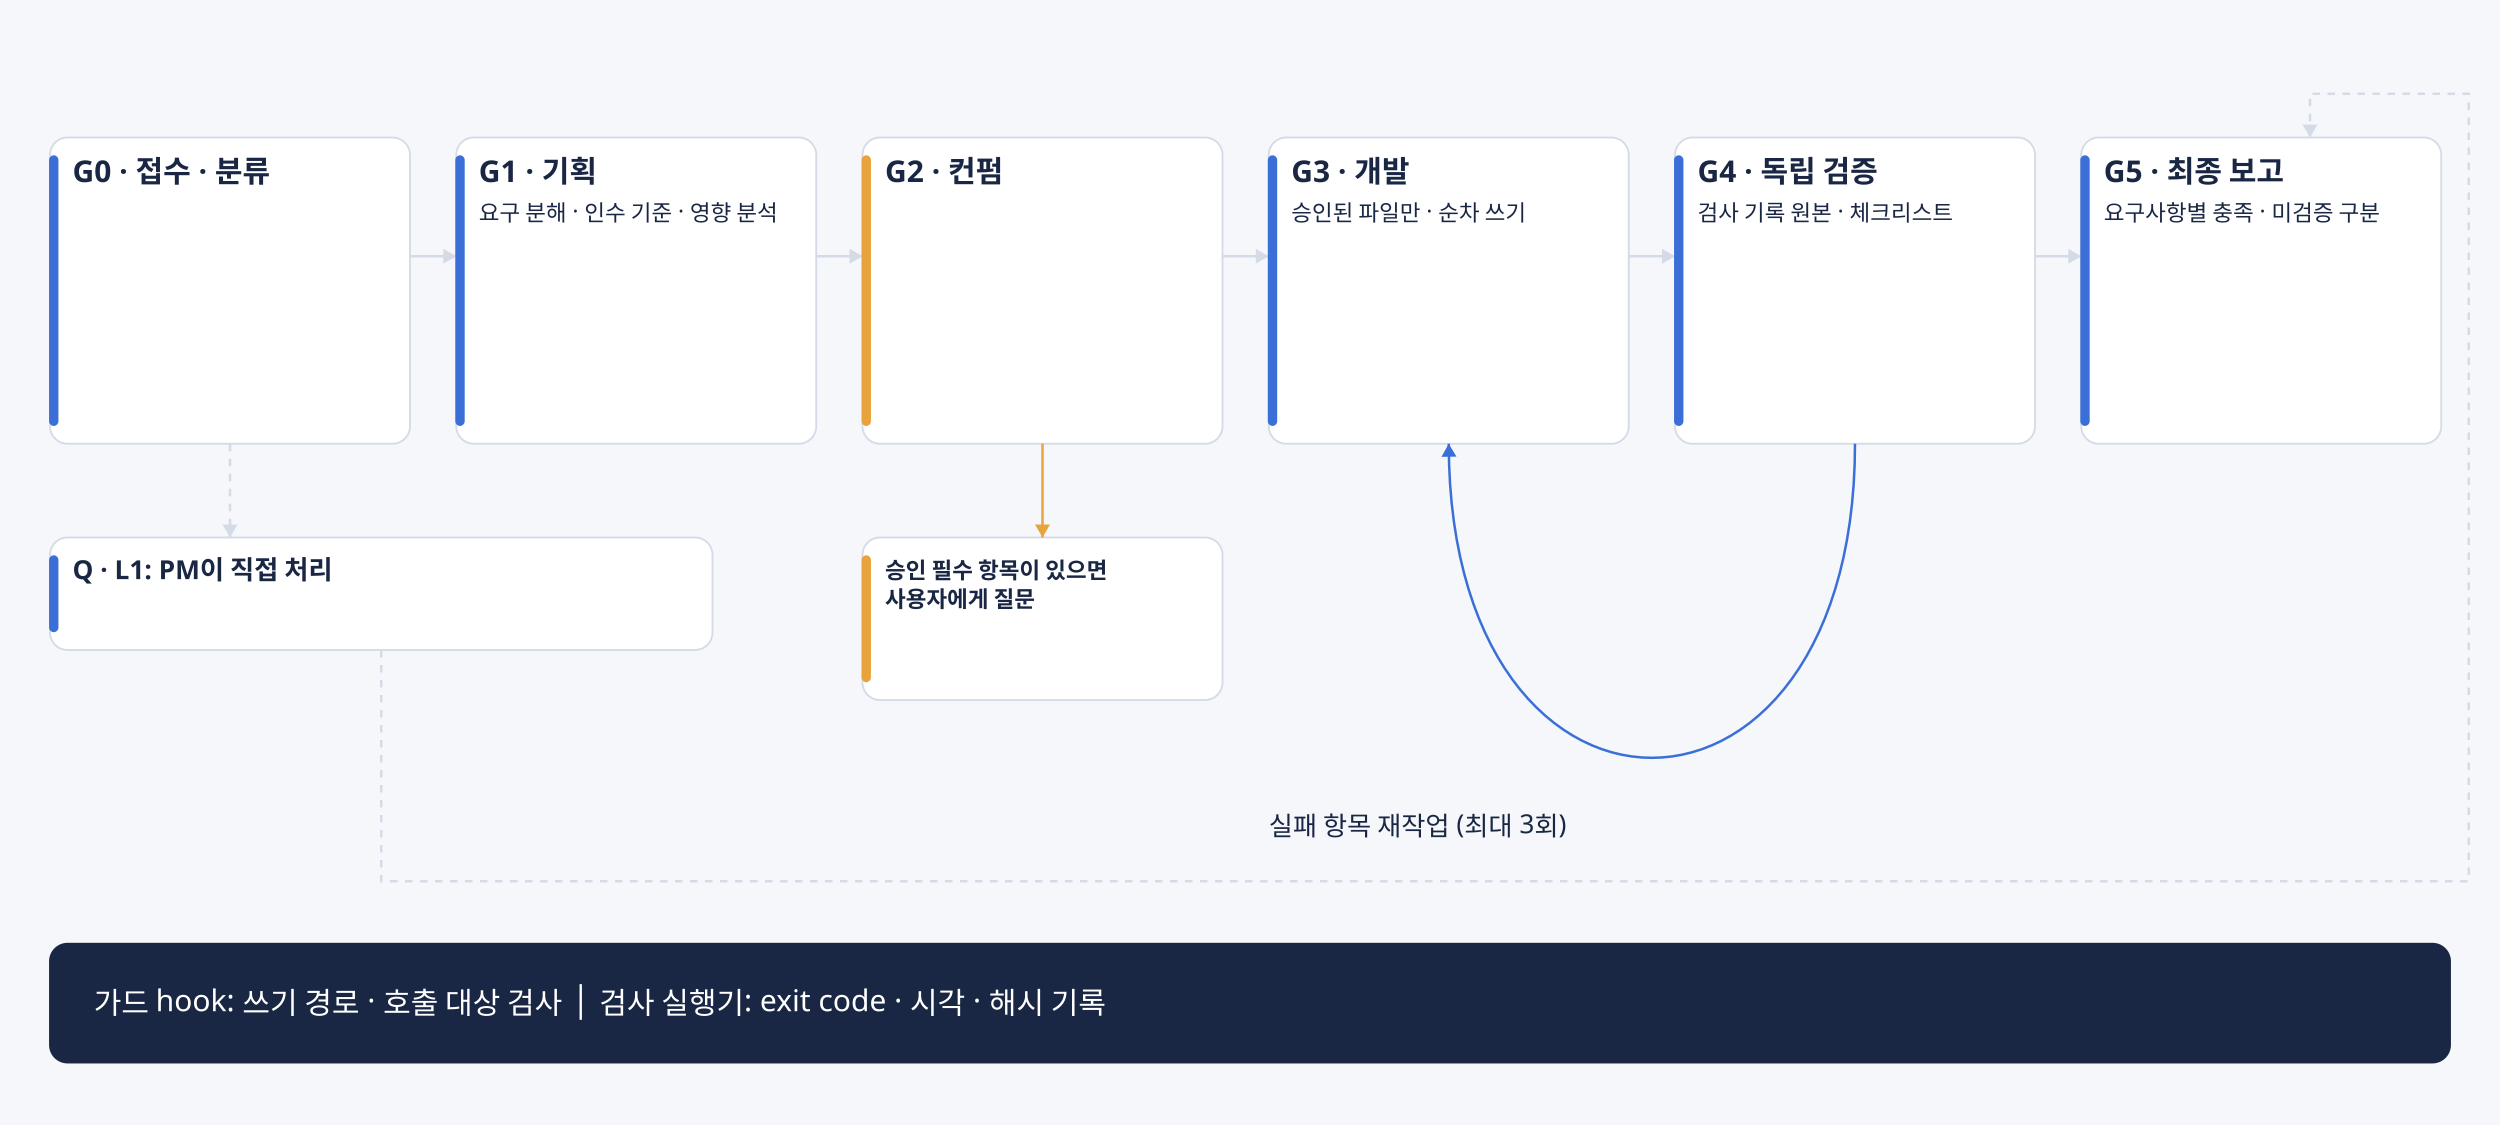
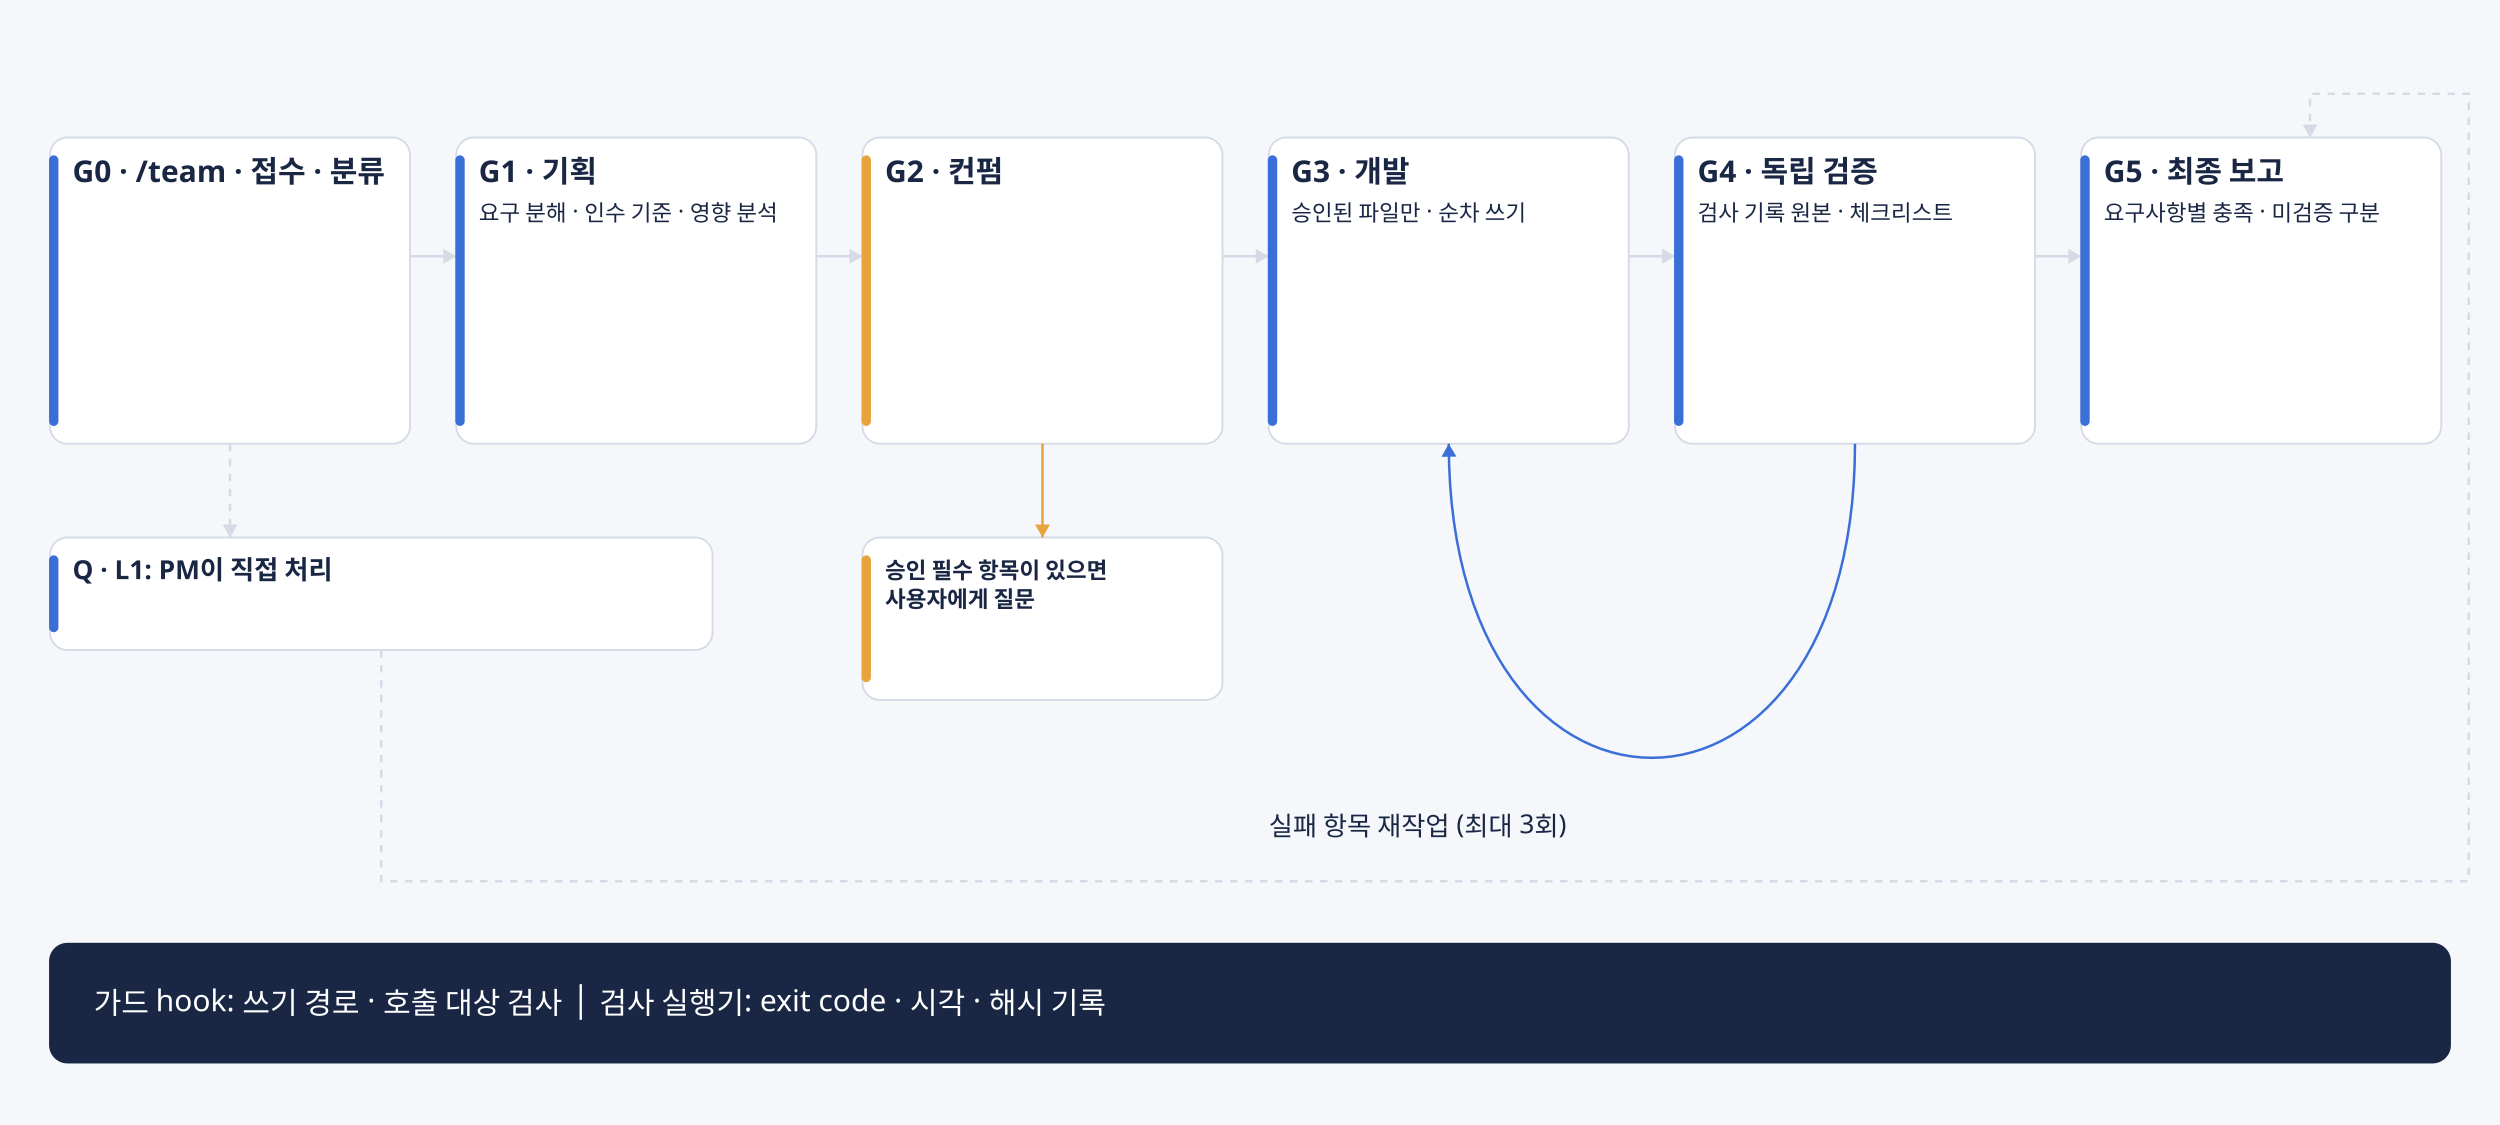
<svg xmlns="http://www.w3.org/2000/svg" width="2000" height="900" viewBox="0 0 2000 900">
  <rect width="2000" height="900" fill="#F5F7FB" />
  <rect x="40" y="110" width="288" height="245" rx="14" fill="white" stroke="#D5DBE6" stroke-width="1.5" />
  <rect x="40" y="125" width="6" height="215" rx="3" fill="#3B6FD8" stroke="#3B6FD8" stroke-width="1.5" />
-   <text x="58" y="127" dominant-baseline="text-before-edge" font-family="Noto Sans KR, Noto Sans KR, sans-serif" font-size="24" font-weight="700" fill="#1A2744">G0 · 접수 · 분류</text>
+   <text x="58" y="127" dominant-baseline="text-before-edge" font-family="Noto Sans KR, Noto Sans KR, sans-serif" font-size="24" font-weight="700" fill="#1A2744">G0 · /team · 접수 · 분류</text>
  <polyline points="328,205 365,205" fill="none" stroke="#D5DBE6" stroke-width="2" />
  <polygon points="365,205 354.608,211.0 354.608,199.0" fill="#D5DBE6" />
  <rect x="365" y="110" width="288" height="245" rx="14" fill="white" stroke="#D5DBE6" stroke-width="1.5" />
  <rect x="365" y="125" width="6" height="215" rx="3" fill="#3B6FD8" stroke="#3B6FD8" stroke-width="1.5" />
  <text x="383" y="127" dominant-baseline="text-before-edge" font-family="Noto Sans KR, Noto Sans KR, sans-serif" font-size="24" font-weight="700" fill="#1A2744">G1 · 기획</text>
  <text x="383" y="161" dominant-baseline="text-before-edge" font-family="Noto Sans KR, Noto Sans KR, sans-serif" font-size="18" font-weight="400" fill="#1A2744">요구 분해 · 인수 기준 · 영향 분석</text>
  <polyline points="653,205 690,205" fill="none" stroke="#D5DBE6" stroke-width="2" />
  <polygon points="690,205 679.608,211.0 679.608,199.0" fill="#D5DBE6" />
  <rect x="690" y="110" width="288" height="245" rx="14" fill="white" stroke="#D5DBE6" stroke-width="1.5" />
  <rect x="690" y="125" width="6" height="215" rx="3" fill="#E8A33D" stroke="#E8A33D" stroke-width="1.5" />
  <text x="708" y="127" dominant-baseline="text-before-edge" font-family="Noto Sans KR, Noto Sans KR, sans-serif" font-size="24" font-weight="700" fill="#1A2744">G2 · 컨펌</text>
  <polyline points="978,205 1015,205" fill="none" stroke="#D5DBE6" stroke-width="2" />
  <polygon points="1015,205 1004.608,211.0 1004.608,199.0" fill="#D5DBE6" />
  <rect x="1015" y="110" width="288" height="245" rx="14" fill="white" stroke="#D5DBE6" stroke-width="1.5" />
  <rect x="1015" y="125" width="6" height="215" rx="3" fill="#3B6FD8" stroke="#3B6FD8" stroke-width="1.5" />
  <text x="1033" y="127" dominant-baseline="text-before-edge" font-family="Noto Sans KR, Noto Sans KR, sans-serif" font-size="24" font-weight="700" fill="#1A2744">G3 · 개발</text>
  <text x="1033" y="161" dominant-baseline="text-before-edge" font-family="Noto Sans KR, Noto Sans KR, sans-serif" font-size="18" font-weight="400" fill="#1A2744">승인된 파일만 · 순차 쓰기</text>
  <polyline points="1303,205 1340,205" fill="none" stroke="#D5DBE6" stroke-width="2" />
  <polygon points="1340,205 1329.608,211.0 1329.608,199.0" fill="#D5DBE6" />
  <rect x="1340" y="110" width="288" height="245" rx="14" fill="white" stroke="#D5DBE6" stroke-width="1.5" />
  <rect x="1340" y="125" width="6" height="215" rx="3" fill="#3B6FD8" stroke="#3B6FD8" stroke-width="1.5" />
  <text x="1358" y="127" dominant-baseline="text-before-edge" font-family="Noto Sans KR, Noto Sans KR, sans-serif" font-size="24" font-weight="700" fill="#1A2744">G4 · 독립 검증</text>
  <text x="1358" y="161" dominant-baseline="text-before-edge" font-family="Noto Sans KR, Noto Sans KR, sans-serif" font-size="18" font-weight="400" fill="#1A2744">검사 기록 원본 · 체크리스트</text>
  <polyline points="1628,205 1665,205" fill="none" stroke="#D5DBE6" stroke-width="2" />
  <polygon points="1665,205 1654.608,211.0 1654.608,199.0" fill="#D5DBE6" />
  <rect x="1665" y="110" width="288" height="245" rx="14" fill="white" stroke="#D5DBE6" stroke-width="1.5" />
  <rect x="1665" y="125" width="6" height="215" rx="3" fill="#3B6FD8" stroke="#3B6FD8" stroke-width="1.5" />
  <text x="1683" y="127" dominant-baseline="text-before-edge" font-family="Noto Sans KR, Noto Sans KR, sans-serif" font-size="24" font-weight="700" fill="#1A2744">G5 · 최종 보고</text>
  <text x="1683" y="161" dominant-baseline="text-before-edge" font-family="Noto Sans KR, Noto Sans KR, sans-serif" font-size="18" font-weight="400" fill="#1A2744">요구사항별 충족 · 미검증 구분</text>
  <polyline points="184,355 184,430" fill="none" stroke="#D5DBE6" stroke-width="2" stroke-dasharray="6 6" />
  <polygon points="184,430 178.0,419.608 190.0,419.608" fill="#D5DBE6" />
  <rect x="40" y="430" width="530" height="90" rx="14" fill="white" stroke="#D5DBE6" stroke-width="1.5" />
  <rect x="40" y="445" width="6" height="60" rx="3" fill="#3B6FD8" stroke="#3B6FD8" stroke-width="1.5" />
  <text x="58" y="447" dominant-baseline="text-before-edge" font-family="Noto Sans KR, Noto Sans KR, sans-serif" font-size="21" font-weight="700" fill="#1A2744">Q · L1: PM이 직접 처리</text>
  <polyline points="305,520 305,705 1975,705 1975,75 1848,75 1848,110" fill="none" stroke="#D5DBE6" stroke-width="2" stroke-dasharray="6 6" />
  <polygon points="1848,110 1842.0,99.608 1854.0,99.608" fill="#D5DBE6" />
  <rect x="690" y="430" width="288" height="130" rx="14" fill="white" stroke="#D5DBE6" stroke-width="1.5" />
  <rect x="690" y="445" width="6" height="100" rx="3" fill="#E8A33D" stroke="#E8A33D" stroke-width="1.5" />
  <text x="708" y="447" dominant-baseline="text-before-edge" font-family="Noto Sans KR, Noto Sans KR, sans-serif" font-size="18" font-weight="700" fill="#1A2744">승인 필수 항목이 있으면</text>
  <text x="708" y="470" dominant-baseline="text-before-edge" font-family="Noto Sans KR, Noto Sans KR, sans-serif" font-size="18" font-weight="700" fill="#1A2744">사용자에게 질문</text>
  <polyline points="834,355 834,430" fill="none" stroke="#E8A33D" stroke-width="2" />
  <polygon points="834,430 828.0,419.608 840.0,419.608" fill="#E8A33D" />
  <polyline points="1484.0,355.0 1483.732,371.471 1482.941,387.383 1481.644,402.737 1479.859,417.533 1477.605,431.771 1474.9,445.45 1471.761,458.571 1468.207,471.133 1464.256,483.137 1459.926,494.583 1455.234,505.471 1450.2,515.8 1444.841,525.571 1439.174,534.783 1433.219,543.438 1426.993,551.533 1420.514,559.071 1413.8,566.05 1406.87,572.471 1399.741,578.333 1392.431,583.638 1384.959,588.383 1377.343,592.571 1369.6,596.2 1361.749,599.271 1353.807,601.783 1345.794,603.738 1337.726,605.133 1329.622,605.971 1321.5,606.25 1313.378,605.971 1305.274,605.133 1297.206,603.738 1289.193,601.783 1281.251,599.271 1273.4,596.2 1265.657,592.571 1258.041,588.383 1250.569,583.637 1243.259,578.333 1236.13,572.471 1229.2,566.05 1222.486,559.071 1216.007,551.533 1209.781,543.438 1203.826,534.783 1198.159,525.571 1192.8,515.8 1187.766,505.471 1183.074,494.583 1178.744,483.138 1174.793,471.133 1171.239,458.571 1168.1,445.45 1165.395,431.771 1163.141,417.533 1161.356,402.738 1160.059,387.383 1159.268,371.471 1159.0,355.0" fill="none" stroke="#3B6FD8" stroke-width="2" />
  <polygon points="1159.0,355.0 1165.168,365.293 1153.17,365.488" fill="#3B6FD8" />
  <text x="1015" y="650" dominant-baseline="text-before-edge" font-family="Noto Sans KR, Noto Sans KR, sans-serif" font-size="21" font-weight="400" fill="#1A2744">실패 항목 재작업 (최대 3회)</text>
  <rect x="40" y="755" width="1920" height="95" rx="14" fill="#1A2744" stroke="#1A2744" stroke-width="1.5" />
  <text x="75" y="790" dominant-baseline="text-before-edge" font-family="Noto Sans KR, Noto Sans KR, sans-serif" font-size="24" font-weight="400" fill="white">가드 hook: 쓰기 경로 · 호출 대상 검사 │ 검사 실행기: exit code · 시각 · 해시 기록</text>
</svg>
